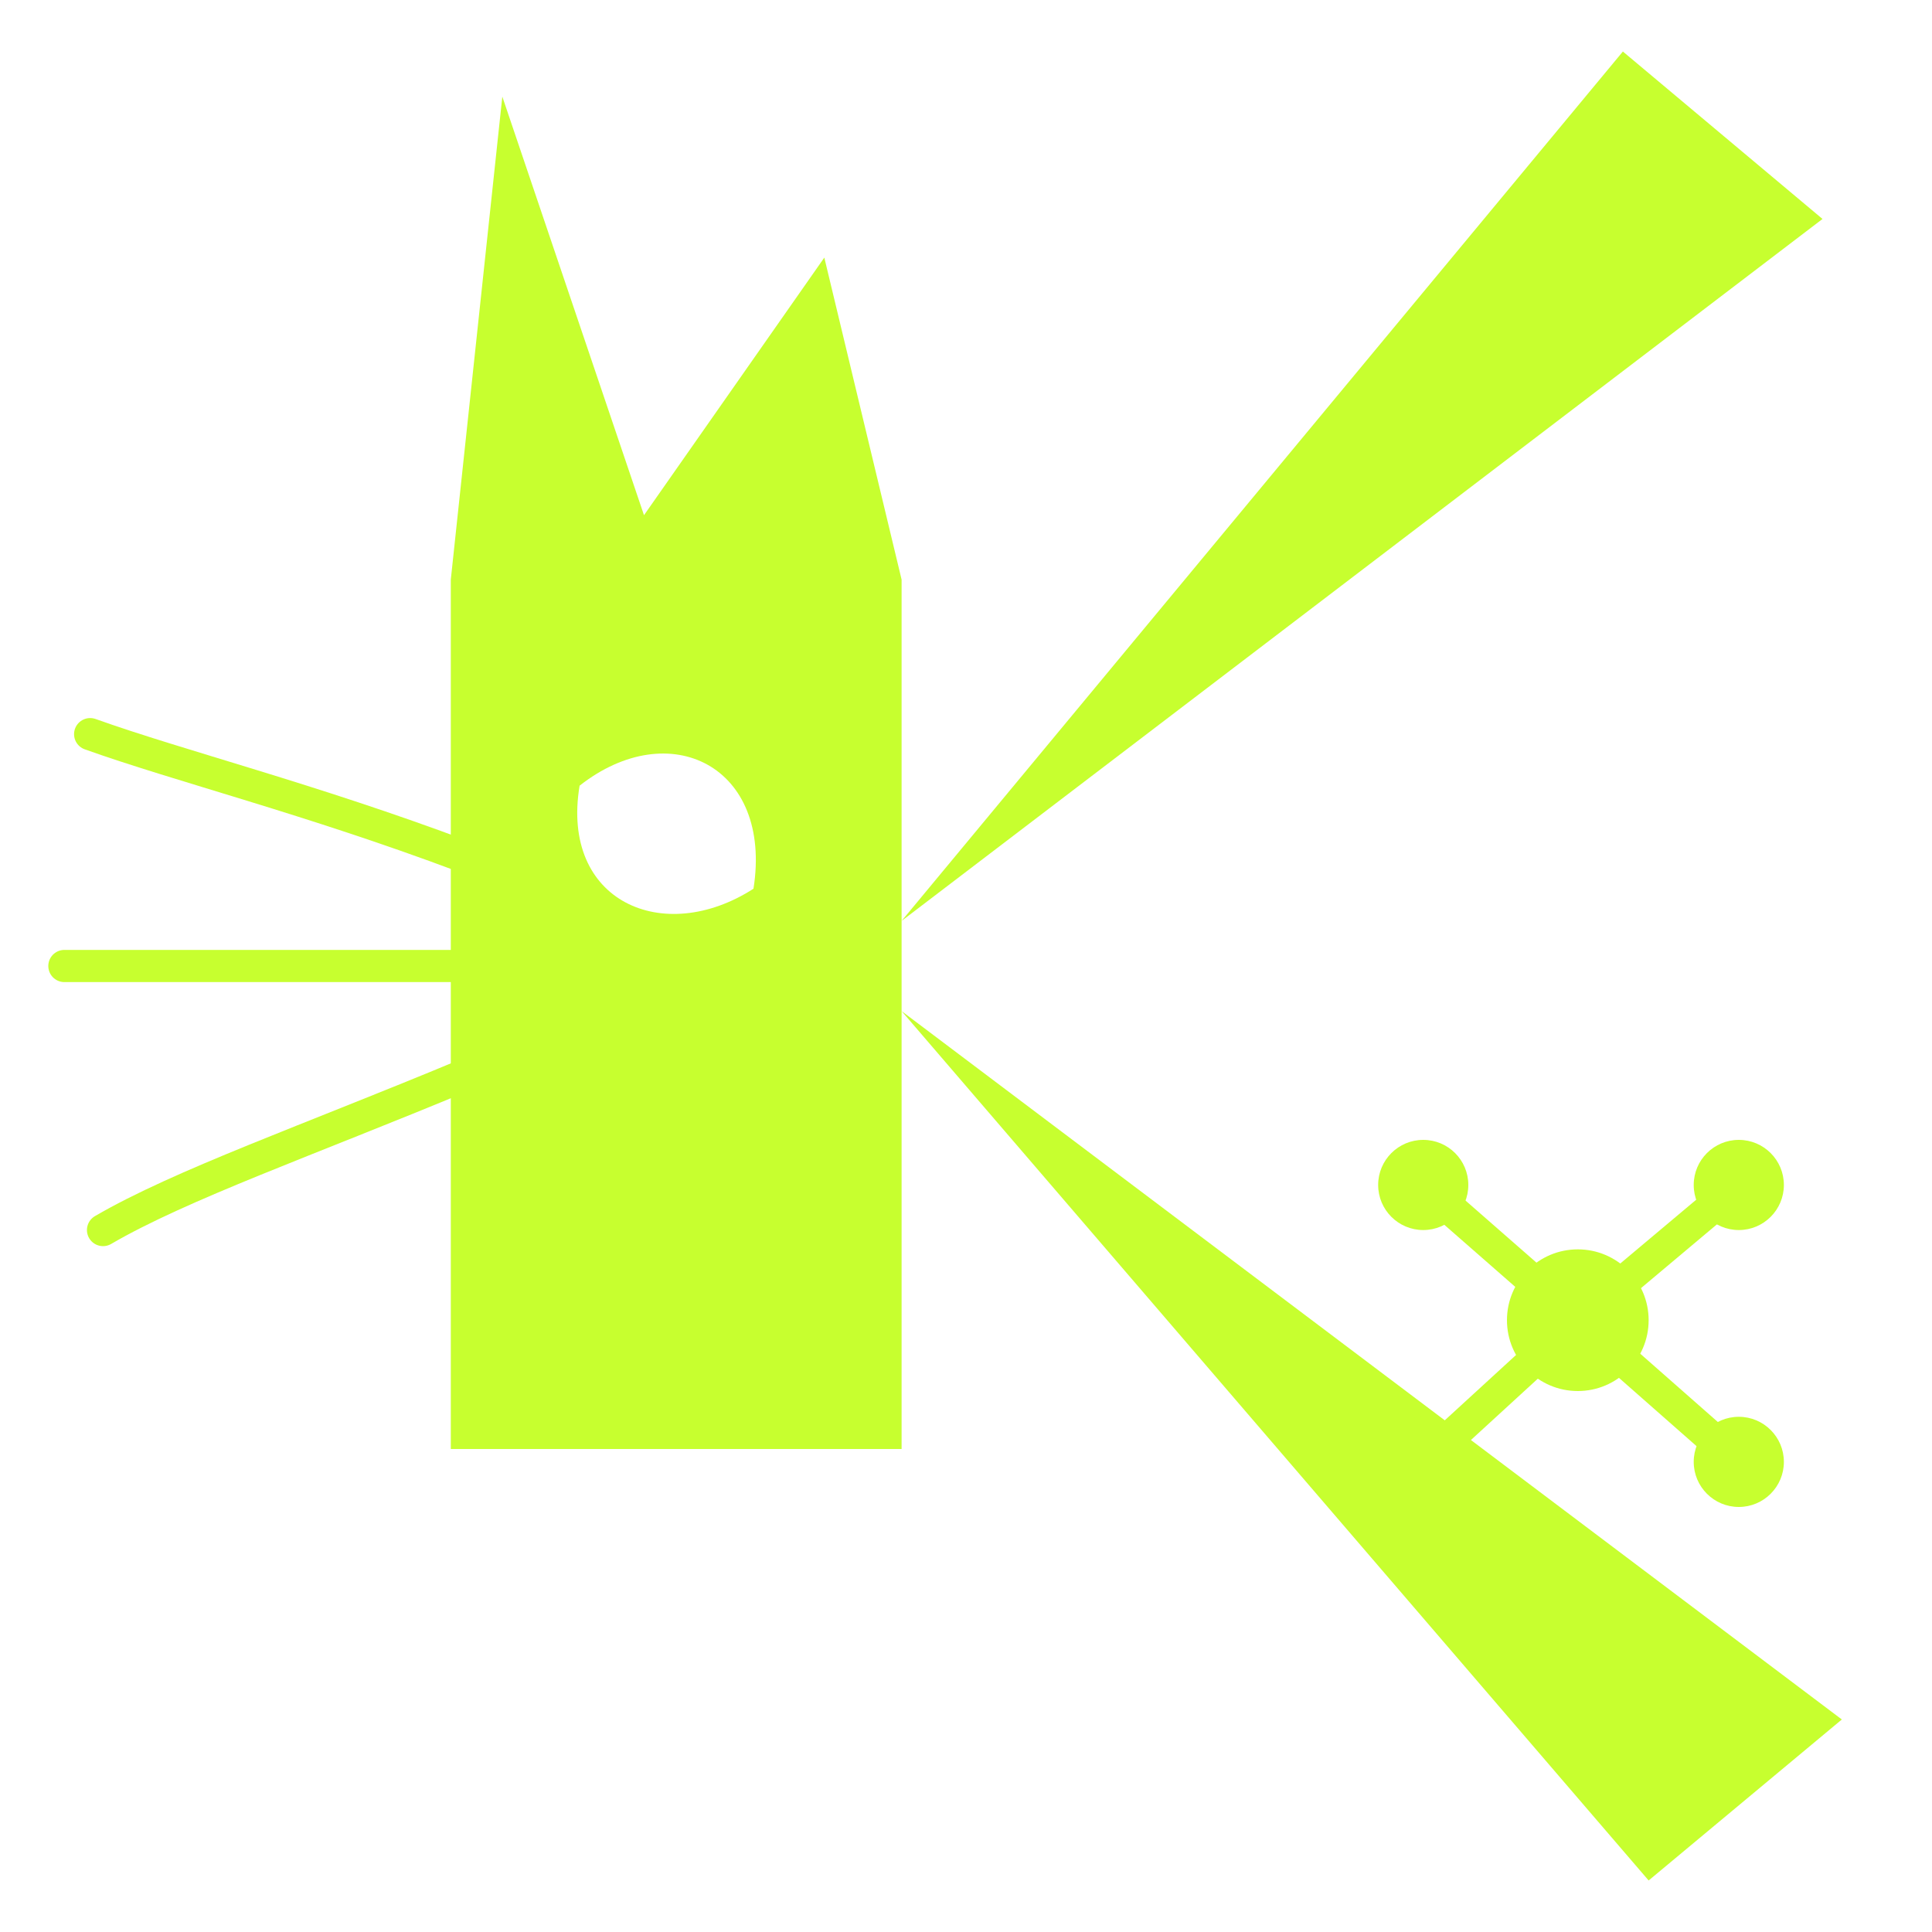
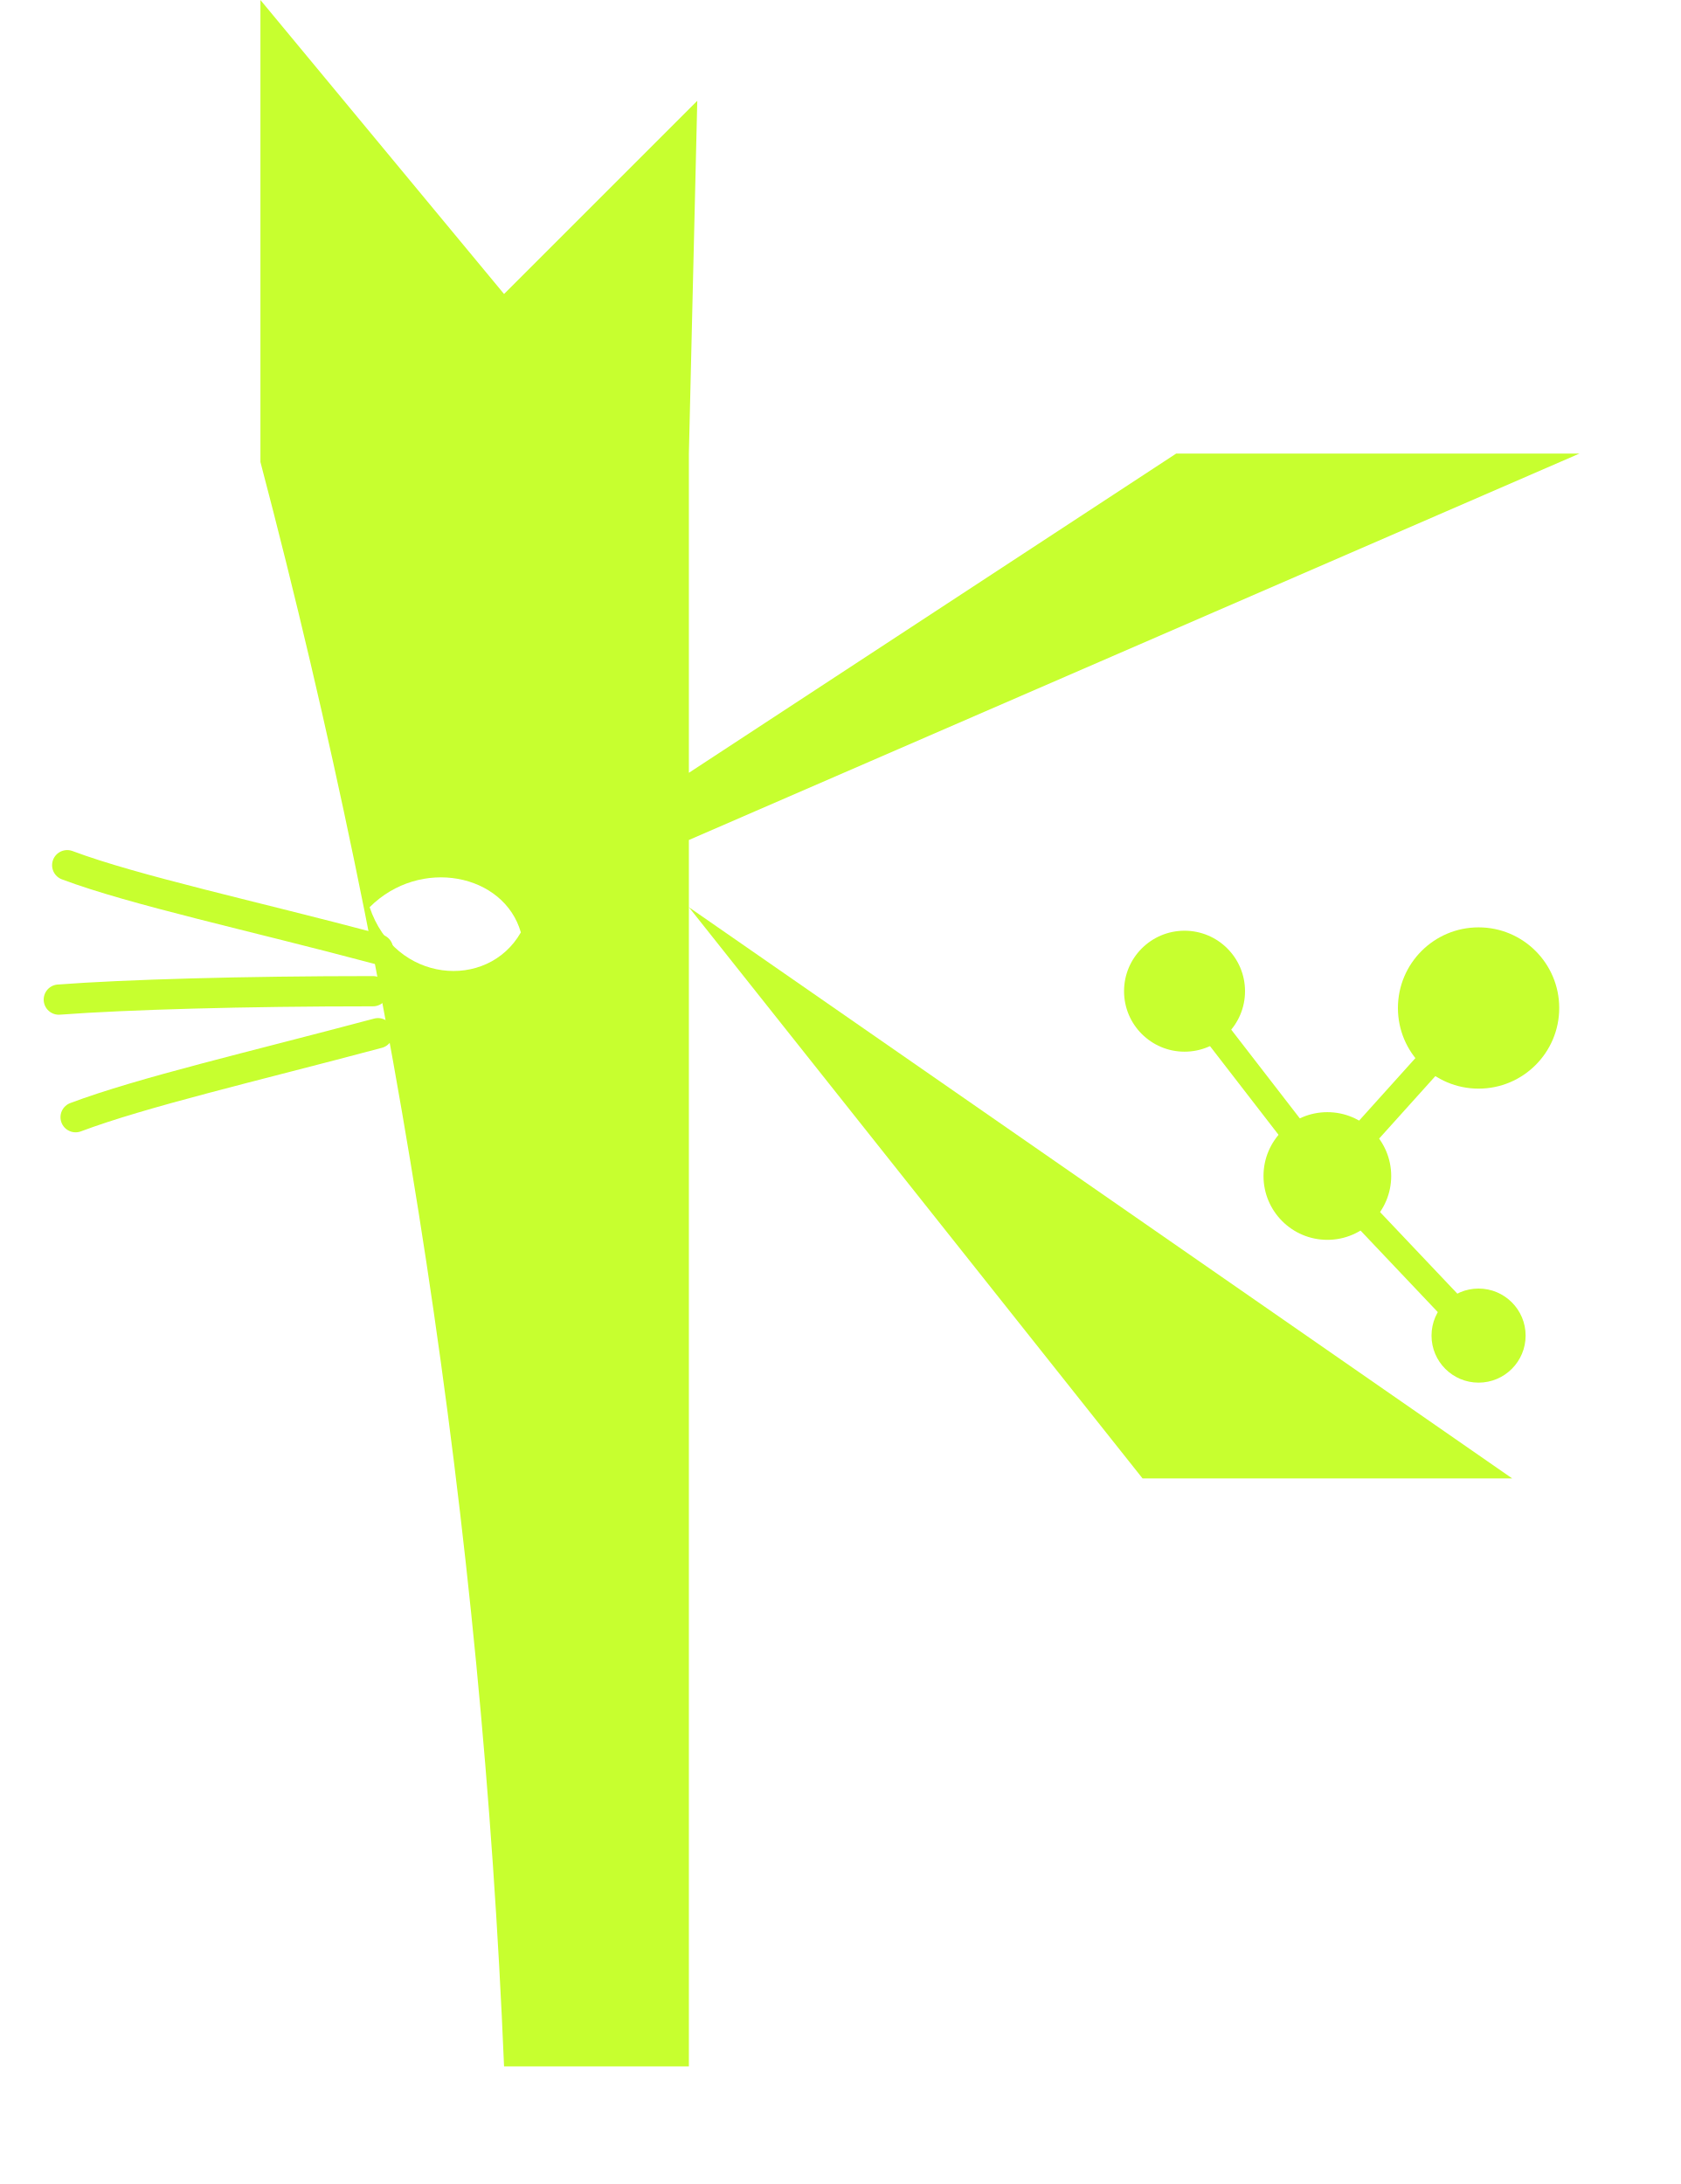
- <svg xmlns="http://www.w3.org/2000/svg" viewBox="0 0 300 300">
-   <path fill="#C7FF2F" fill-rule="evenodd" d="M70 225 L70 90 L78 15 L100 80 L128 40 L140 90 L140 225 Z        M90 122 C 104 111 120 119 117 138 C 103 147 87 140 90 122 Z" />
-   <g stroke="#C7FF2F" stroke-width="5" stroke-linecap="round" fill="none">
-     <path d="M72 133 C 48 124 28 119 14 114" />
-     <path d="M72 150 C 44 150 22 150 10 150" />
-     <path d="M72 167 C 48 177 28 184 16 191" />
+ <svg xmlns="http://www.w3.org/2000/svg" viewBox="0 0 1000 1300">
+   <path fill="#C7FF2F" fill-rule="evenodd" d="M155 0 L300 175 L415 60 L410 270        L410 460 L700 270 L940 270 L410 500        L410 540 L680 880 L900 880 L410 540        L410 1230 L300 1230        Q280 750 155 275        Z        M220 540 C 250 510 300 520 310 555 C 290 590 235 585 220 540 Z" />
+   <g stroke="#C7FF2F" stroke-width="18" stroke-linecap="round" fill="none">
+     <path d="M225 565 C 150 545 80 530 40 515" />
+     <path d="M222 590 C 145 590 75 592 35 595" />
+     <path d="M225 615 C 150 635 85 650 45 665" />
  </g>
-   <path fill="#C7FF2F" d="M140 143 L252 8 L283 34 Z" />
-   <path fill="#C7FF2F" d="M140 157 L256 292 L286 267 Z" />
  <g fill="#C7FF2F">
-     <line x1="245" y1="205" x2="221" y2="184" stroke="#C7FF2F" stroke-width="5" />
-     <line x1="245" y1="205" x2="270" y2="184" stroke="#C7FF2F" stroke-width="5" />
-     <line x1="245" y1="205" x2="221" y2="227" stroke="#C7FF2F" stroke-width="5" />
-     <line x1="245" y1="205" x2="270" y2="227" stroke="#C7FF2F" stroke-width="5" />
-     <circle cx="245" cy="205" r="11" />
-     <circle cx="221" cy="184" r="7" />
-     <circle cx="270" cy="184" r="7" />
-     <circle cx="221" cy="227" r="7" />
-     <circle cx="270" cy="227" r="7" />
+     <line x1="790" y1="700" x2="880" y2="600" stroke="#C7FF2F" stroke-width="16" />
+     <line x1="790" y1="700" x2="705" y2="590" stroke="#C7FF2F" stroke-width="16" />
+     <line x1="790" y1="700" x2="880" y2="795" stroke="#C7FF2F" stroke-width="16" />
+     <circle cx="790" cy="700" r="38" />
+     <circle cx="880" cy="600" r="48" />
+     <circle cx="705" cy="590" r="36" />
+     <circle cx="880" cy="795" r="28" />
  </g>
</svg>
